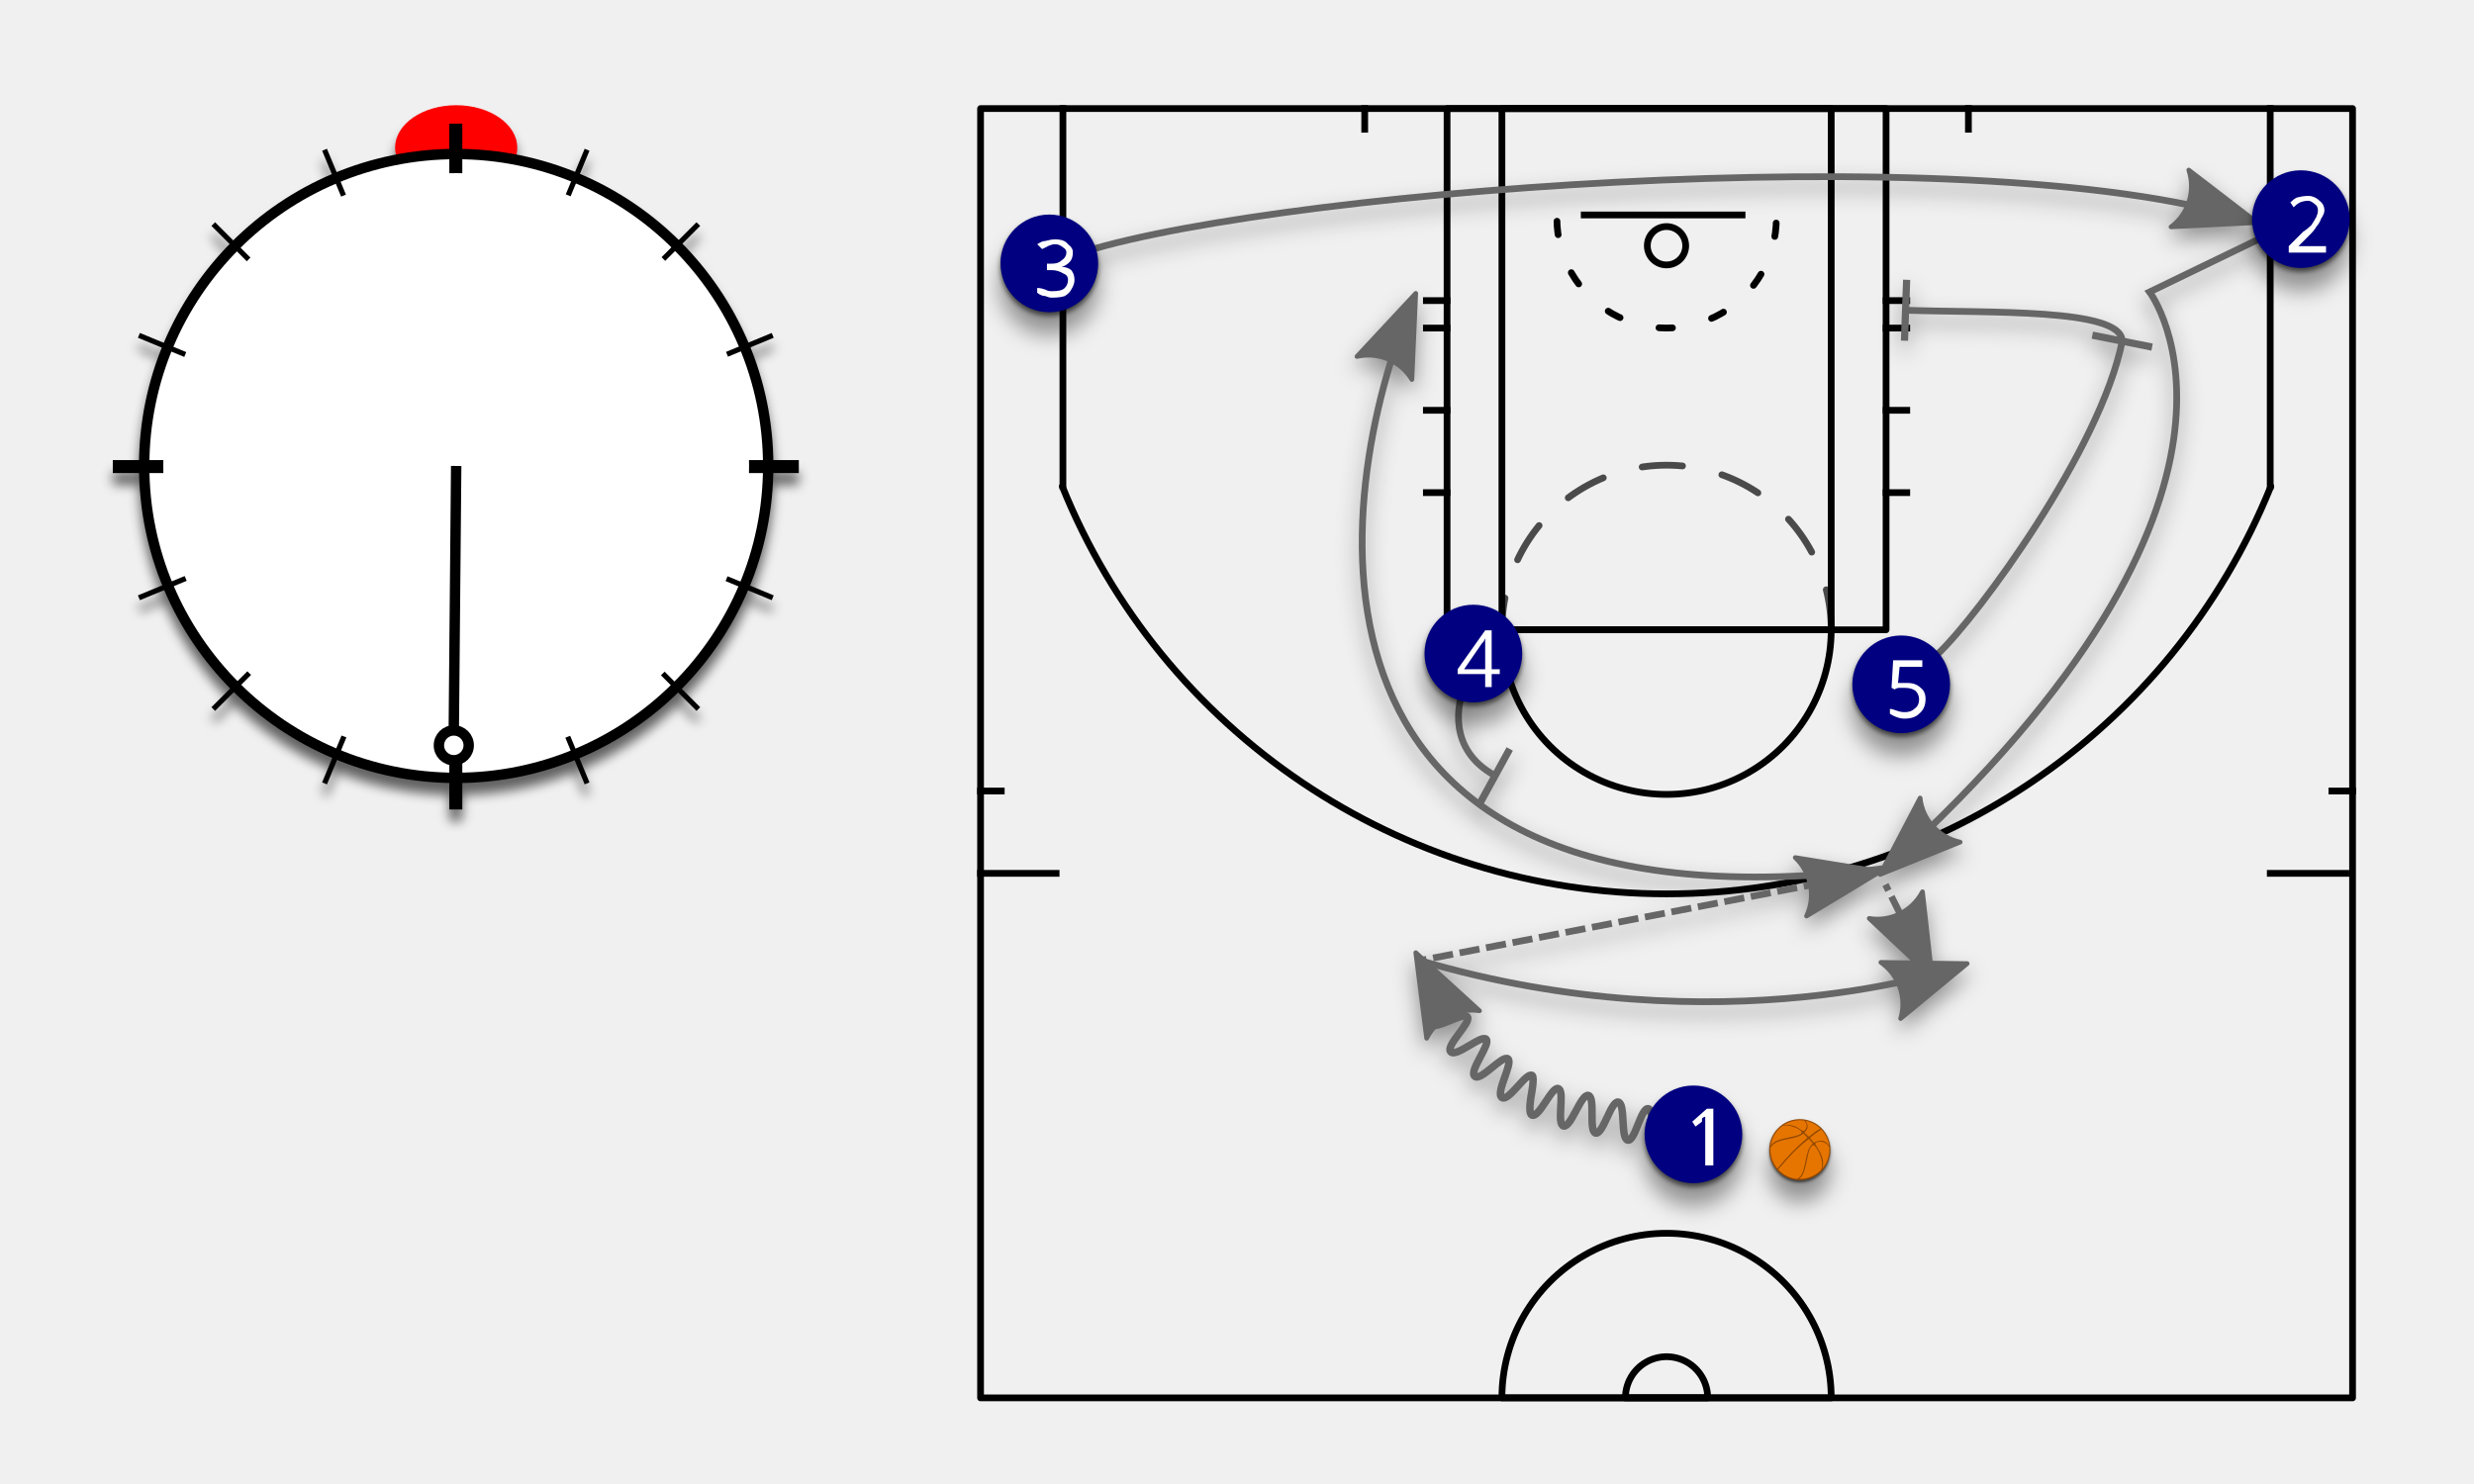
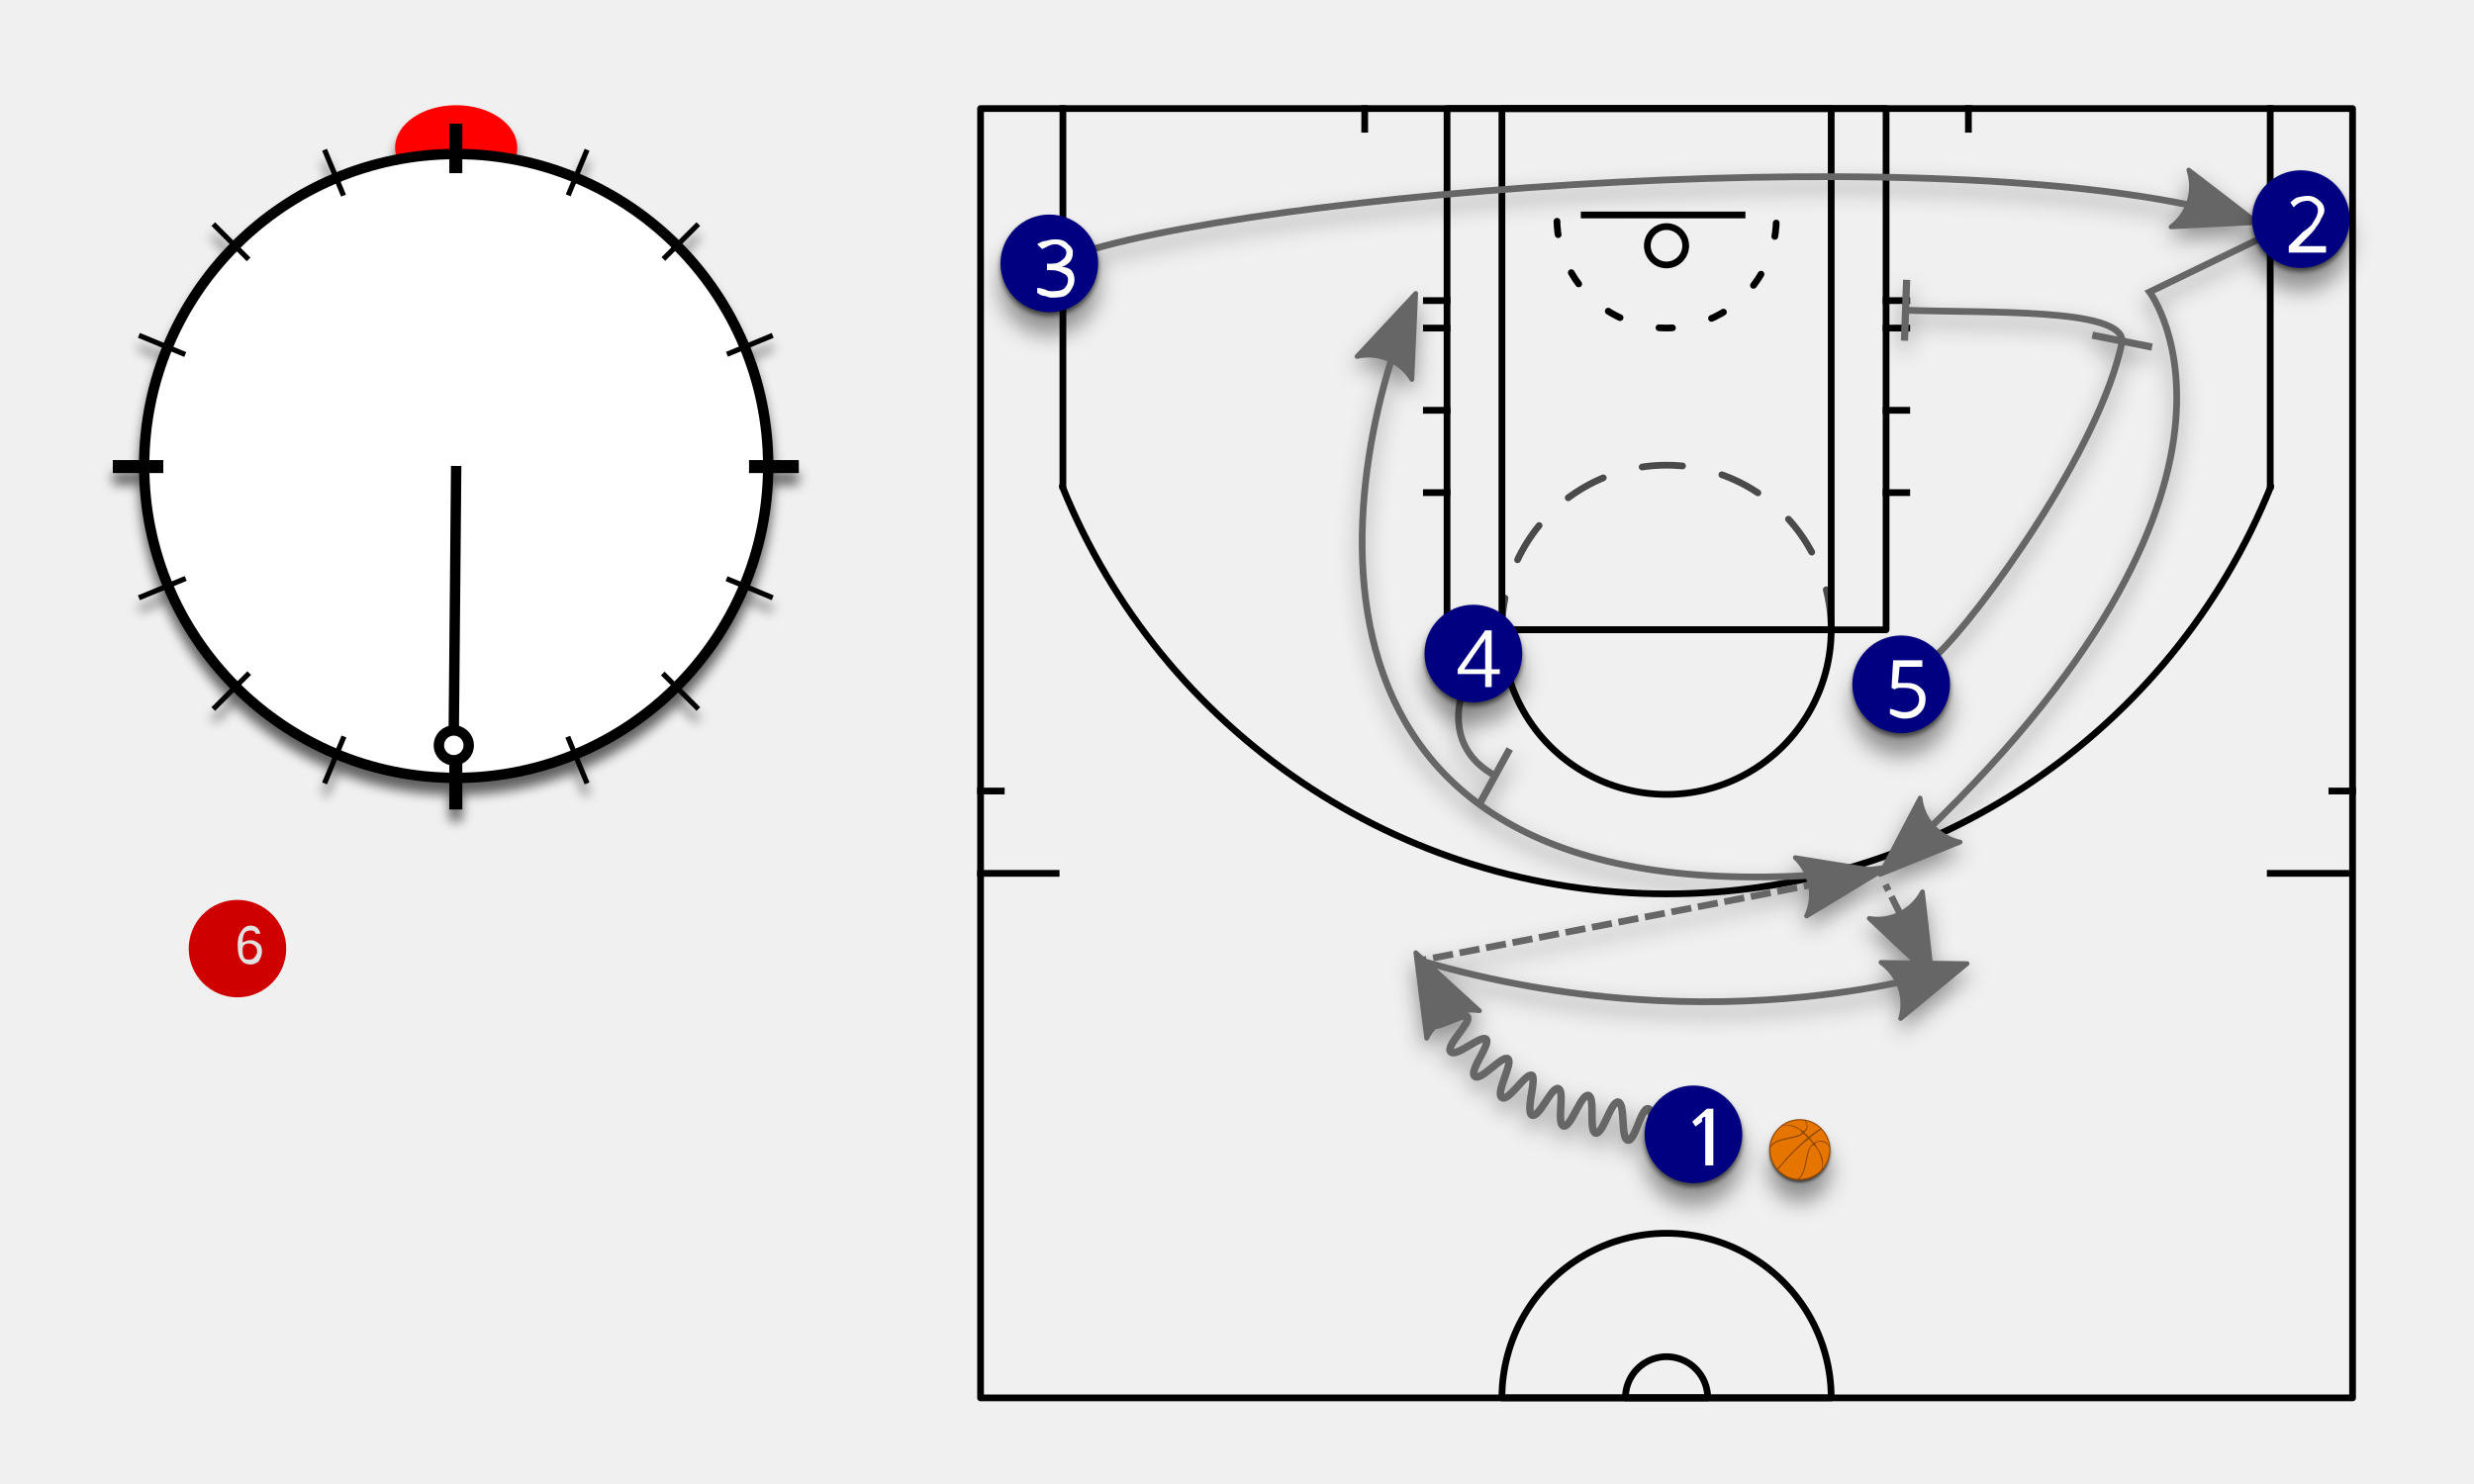
<svg xmlns="http://www.w3.org/2000/svg" width="100mm" height="60mm" viewBox="0 0 100 60" version="1.1" id="svg8">
  <defs id="defs2">
    <marker style="overflow:visible" id="marker4149" refX="0" refY="0" orient="auto">
      <path transform="matrix(-1.1,0,0,-1.1,-1.1,0)" d="M 8.719,4.034 -2.207,0.016 8.719,-4.002 c -1.745,2.372 -1.735,5.617 -6e-7,8.035 z" style="fill:#666666;fill-opacity:1;fill-rule:evenodd;stroke:#666666;stroke-width:0.625;stroke-linejoin:round;stroke-opacity:1" id="path4147" />
    </marker>
    <marker style="overflow:visible" id="marker3759" refX="0" refY="0" orient="auto">
      <path transform="scale(0.8)" style="fill:#666666;fill-opacity:1;fill-rule:evenodd;stroke:#666666;stroke-width:1pt;stroke-opacity:1" d="M 0,5.65 V -5.65" id="path3757" />
    </marker>
    <marker style="overflow:visible" id="StopL" refX="0" refY="0" orient="auto">
      <path transform="scale(0.8)" style="fill:#666666;fill-opacity:1;fill-rule:evenodd;stroke:#666666;stroke-width:1pt;stroke-opacity:1" d="M 0,5.65 V -5.65" id="path1965" />
    </marker>
    <marker orient="auto" refY="0" refX="0" id="DistanceEnd" style="overflow:visible">
      <g id="g2301" style="fill:#000000;fill-opacity:1;stroke:#000000;stroke-opacity:1">
        <path id="path2316" d="M 0,0 H -2" style="fill:#000000;fill-opacity:1;stroke:#000000;stroke-width:1.15;stroke-linecap:square;stroke-opacity:1" />
        <path id="path2312" d="m 0,0 -13,4 4,-4 -4,-4 z" style="fill:#000000;fill-opacity:1;fill-rule:evenodd;stroke:#000000;stroke-opacity:1" />
        <path id="path2314" d="M 0,-4 V 40" style="fill:#000000;fill-opacity:1;stroke:#000000;stroke-width:1;stroke-linecap:square;stroke-opacity:1" />
      </g>
    </marker>
    <marker style="overflow:visible" id="marker3430" refX="0" refY="0" orient="auto">
      <path transform="matrix(-1.1,0,0,-1.1,-1.1,0)" d="M 8.719,4.034 -2.207,0.016 8.719,-4.002 c -1.745,2.372 -1.735,5.617 -6e-7,8.035 z" style="fill:#000000;fill-opacity:1;fill-rule:evenodd;stroke:#000000;stroke-width:0.625;stroke-linejoin:round;stroke-opacity:1" id="path3428" />
    </marker>
    <marker style="overflow:visible" id="marker3326" refX="0" refY="0" orient="auto">
      <path transform="matrix(-1.1,0,0,-1.1,-1.1,0)" d="M 8.719,4.034 -2.207,0.016 8.719,-4.002 c -1.745,2.372 -1.735,5.617 -6e-7,8.035 z" style="fill:#666666;fill-opacity:1;fill-rule:evenodd;stroke:#666666;stroke-width:0.625;stroke-linejoin:round;stroke-opacity:1" id="path3324" />
    </marker>
    <marker style="overflow:visible" id="marker3176" refX="0" refY="0" orient="auto">
      <path transform="matrix(-1.1,0,0,-1.1,-1.1,0)" d="M 8.719,4.034 -2.207,0.016 8.719,-4.002 c -1.745,2.372 -1.735,5.617 -6e-7,8.035 z" style="fill:#666666;fill-opacity:1;fill-rule:evenodd;stroke:#666666;stroke-width:0.625;stroke-linejoin:round;stroke-opacity:1" id="path3174" />
    </marker>
    <marker style="overflow:visible" id="marker3076" refX="0" refY="0" orient="auto">
      <path transform="matrix(-1.1,0,0,-1.1,-1.1,0)" d="M 8.719,4.034 -2.207,0.016 8.719,-4.002 c -1.745,2.372 -1.735,5.617 -6e-7,8.035 z" style="fill:#666666;fill-opacity:1;fill-rule:evenodd;stroke:#666666;stroke-width:0.625;stroke-linejoin:round;stroke-opacity:1" id="path3074" />
    </marker>
    <marker style="overflow:visible" id="marker2972" refX="0" refY="0" orient="auto">
      <path transform="matrix(-1.1,0,0,-1.1,-1.1,0)" d="M 8.719,4.034 -2.207,0.016 8.719,-4.002 c -1.745,2.372 -1.735,5.617 -6e-7,8.035 z" style="fill:#666666;fill-opacity:1;fill-rule:evenodd;stroke:#666666;stroke-width:0.625;stroke-linejoin:round;stroke-opacity:1" id="path2970" />
    </marker>
    <marker style="overflow:visible" id="Arrow2Lstart" refX="0" refY="0" orient="auto">
      <path transform="matrix(1.1,0,0,1.1,1.1,0)" d="M 8.719,4.034 -2.207,0.016 8.719,-4.002 c -1.745,2.372 -1.735,5.617 -6e-7,8.035 z" style="fill:#666666;fill-opacity:1;fill-rule:evenodd;stroke:#666666;stroke-width:0.625;stroke-linejoin:round;stroke-opacity:1" id="path1814" />
    </marker>
    <marker style="overflow:visible" id="Arrow1Lend" refX="0" refY="0" orient="auto">
      <path transform="matrix(-0.8,0,0,-0.8,-10,0)" style="fill:#000000;fill-opacity:1;fill-rule:evenodd;stroke:#000000;stroke-width:1pt;stroke-opacity:1" d="M 0,0 5,-5 -12.5,0 5,5 Z" id="path1799" />
    </marker>
    <marker style="overflow:visible" id="marker2788" refX="0" refY="0" orient="auto">
      <path transform="matrix(-1.1,0,0,-1.1,-1.1,0)" d="M 8.719,4.034 -2.207,0.016 8.719,-4.002 c -1.745,2.372 -1.735,5.617 -6e-7,8.035 z" style="fill:#000000;fill-opacity:1;fill-rule:evenodd;stroke:#000000;stroke-width:0.625;stroke-linejoin:round;stroke-opacity:1" id="path2786" />
    </marker>
    <marker style="overflow:visible" id="marker2742" refX="0" refY="0" orient="auto">
      <path transform="matrix(-1.1,0,0,-1.1,-1.1,0)" d="M 8.719,4.034 -2.207,0.016 8.719,-4.002 c -1.745,2.372 -1.735,5.617 -6e-7,8.035 z" style="fill:#000000;fill-opacity:1;fill-rule:evenodd;stroke:#000000;stroke-width:0.625;stroke-linejoin:round;stroke-opacity:1" id="path2740" />
    </marker>
    <marker style="overflow:visible" id="Arrow1Lstart" refX="0" refY="0" orient="auto">
      <path transform="matrix(0.8,0,0,0.8,10,0)" style="fill:#000000;fill-opacity:1;fill-rule:evenodd;stroke:#000000;stroke-width:1pt;stroke-opacity:1" d="M 0,0 5,-5 -12.5,0 5,5 Z" id="path1796" />
    </marker>
    <marker style="overflow:visible" id="Arrow2Lend" refX="0" refY="0" orient="auto">
      <path transform="matrix(-1.1,0,0,-1.1,-1.1,0)" d="M 8.719,4.034 -2.207,0.016 8.719,-4.002 c -1.745,2.372 -1.735,5.617 -6e-7,8.035 z" style="fill:#666666;fill-opacity:1;fill-rule:evenodd;stroke:#666666;stroke-width:0.625;stroke-linejoin:round;stroke-opacity:1" id="path1817" />
    </marker>
    <marker style="overflow:visible" id="marker3759-5" refX="0" refY="0" orient="auto">
      <path transform="scale(0.8)" style="fill:#666666;fill-opacity:1;fill-rule:evenodd;stroke:#666666;stroke-width:1pt;stroke-opacity:1" d="M 0,5.65 V -5.65" id="path3757-7" />
    </marker>
    <marker style="overflow:visible" id="marker8456" refX="0" refY="0" orient="auto">
      <path transform="scale(0.4)" style="fill:none;fill-opacity:0.75;fill-rule:evenodd;stroke:#000000;stroke-width:1pt;stroke-opacity:1" d="M 0,5.65 V -5.65" id="path8458" />
    </marker>
    <marker style="overflow:visible" id="marker7620" refX="0" refY="0" orient="auto">
      <path transform="scale(0.4)" style="fill:none;fill-opacity:0.75;fill-rule:evenodd;stroke:#000000;stroke-width:1pt;stroke-opacity:1" d="M 0,5.65 V -5.65" id="path7622" />
    </marker>
    <marker orient="auto" refY="0" refX="0" id="StopL-9" style="overflow:visible">
      <path id="path5747" d="M 0,5.65 V -5.65" style="fill:none;fill-opacity:0.75;fill-rule:evenodd;stroke:#000000;stroke-width:1pt;stroke-opacity:1" transform="scale(0.8)" />
    </marker>
    <marker orient="auto" refY="0" refX="0" id="marker5384" style="overflow:visible">
      <path id="path5386" d="M 0,5.65 V -5.65" style="fill:none;fill-opacity:0.75;fill-rule:evenodd;stroke:#000000;stroke-width:1pt;stroke-opacity:1" transform="scale(0.4)" />
    </marker>
    <marker orient="auto" refY="0" refX="0" id="marker33250" style="overflow:visible">
      <path id="path33252" style="fill:#000000;fill-opacity:1;fill-rule:evenodd;stroke:#000000;stroke-width:0.625;stroke-linejoin:round;stroke-opacity:1" d="M 8.719,4.034 -2.207,0.016 8.719,-4.002 c -1.745,2.372 -1.735,5.617 -6e-7,8.035 z" transform="scale(-0.6)" />
    </marker>
    <marker style="overflow:visible" id="marker31575" refX="0" refY="0" orient="auto">
      <path transform="scale(0.8)" style="fill:none;fill-opacity:0.75;fill-rule:evenodd;stroke:#000000;stroke-width:1pt;stroke-opacity:1" d="M 0,5.65 V -5.65" id="path31577" />
    </marker>
    <marker orient="auto" refY="0" refX="0" id="marker27744" style="overflow:visible">
      <path id="path27746" style="fill:#000000;fill-opacity:1;fill-rule:evenodd;stroke:#000000;stroke-width:0.625;stroke-linejoin:round;stroke-opacity:1" d="M 8.719,4.034 -2.207,0.016 8.719,-4.002 c -1.745,2.372 -1.735,5.617 -6e-7,8.035 z" transform="scale(-0.6)" />
    </marker>
    <marker orient="auto" refY="0" refX="0" id="Arrow2Mend" style="overflow:visible">
      <path id="path7263" style="fill-rule:evenodd;stroke-width:0.625;stroke-linejoin:round" d="M 8.719,4.034 -2.207,0.016 8.719,-4.002 c -1.745,2.372 -1.735,5.617 -6e-7,8.035 z" transform="scale(-0.6)" />
    </marker>
    <marker style="overflow:visible" id="marker23432" refX="0" refY="0" orient="auto">
      <path transform="scale(-0.6)" d="M 8.719,4.034 -2.207,0.016 8.719,-4.002 c -1.745,2.372 -1.735,5.617 -6e-7,8.035 z" style="fill:#000000;fill-opacity:1;fill-rule:evenodd;stroke:#000000;stroke-width:0.625;stroke-linejoin:round;stroke-opacity:1" id="path23434" />
    </marker>
    <marker orient="auto" refY="0" refX="0" id="Arrow2Send" style="overflow:visible">
      <path id="path7269" style="fill:#ff0000;fill-opacity:1;fill-rule:evenodd;stroke:#ff0000;stroke-width:0.625;stroke-linejoin:round;stroke-opacity:1" d="M 8.719,4.034 -2.207,0.016 8.719,-4.002 c -1.745,2.372 -1.735,5.617 -6e-7,8.035 z" transform="matrix(-0.3,0,0,-0.3,0.69,0)" />
    </marker>
    <marker orient="auto" refY="0" refX="0" id="marker21498" style="overflow:visible">
      <path id="path21500" style="fill:#ff0000;fill-opacity:1;fill-rule:evenodd;stroke:#ff0000;stroke-width:0.625;stroke-linejoin:round;stroke-opacity:1" d="M 8.719,4.034 -2.207,0.016 8.719,-4.002 c -1.745,2.372 -1.735,5.617 -6e-7,8.035 z" transform="matrix(-1.1,0,0,-1.1,-1.1,0)" />
    </marker>
    <marker orient="auto" refY="0" refX="0" id="marker20856" style="overflow:visible">
      <path id="path20858" style="fill:#ff0000;fill-opacity:1;fill-rule:evenodd;stroke:#ff0000;stroke-width:0.625;stroke-linejoin:round;stroke-opacity:1" d="M 8.719,4.034 -2.207,0.016 8.719,-4.002 c -1.745,2.372 -1.735,5.617 -6e-7,8.035 z" transform="matrix(-1.1,0,0,-1.1,-1.1,0)" />
    </marker>
    <marker style="overflow:visible" id="marker16522" refX="0" refY="0" orient="auto">
      <path transform="scale(0.8)" style="fill:none;fill-opacity:0.75;fill-rule:evenodd;stroke:#000000;stroke-width:1pt;stroke-opacity:0.372" d="M 0,5.65 V -5.65" id="path16524" />
    </marker>
    <marker style="overflow:visible" id="DistanceEnd-5" refX="0" refY="0" orient="auto">
      <g id="g2301-4" style="fill:#ff0000;fill-opacity:1;stroke:#ff0000;stroke-opacity:1">
        <path style="fill:#ff0000;fill-opacity:1;stroke:#ff0000;stroke-width:1.15;stroke-linecap:square;stroke-opacity:1" d="M 0,0 H -2" id="path2316-9" />
        <path style="fill:#ff0000;fill-opacity:1;fill-rule:evenodd;stroke:#ff0000;stroke-opacity:1" d="m 0,0 -13,4 4,-4 -4,-4 z" id="path2312-1" />
        <path style="fill:#ff0000;fill-opacity:1;stroke:#ff0000;stroke-width:1;stroke-linecap:square;stroke-opacity:1" d="M 0,-4 V 40" id="path2314-7" />
      </g>
    </marker>
    <marker style="overflow:visible" id="DistanceStart" refX="0" refY="0" orient="auto">
      <g id="g2300" style="fill:#ff0000;fill-opacity:1;stroke:#ff0000;stroke-opacity:1">
        <path style="fill:#ff0000;fill-opacity:1;stroke:#ff0000;stroke-width:1.15;stroke-linecap:square;stroke-opacity:1" d="M 0,0 H 2" id="path2306" />
        <path style="fill:#ff0000;fill-opacity:1;fill-rule:evenodd;stroke:#ff0000;stroke-opacity:1" d="M 0,0 13,4 9,0 13,-4 Z" id="path2302" />
        <path style="fill:#ff0000;fill-opacity:1;stroke:#ff0000;stroke-width:1;stroke-linecap:square;stroke-opacity:1" d="M 0,-4 V 40" id="path2304" />
      </g>
    </marker>
    <marker orient="auto" refY="0" refX="0" id="marker14566" style="overflow:visible">
      <path id="path14568" style="fill:#ff0000;fill-opacity:1;fill-rule:evenodd;stroke:#ff0000;stroke-width:0.625;stroke-linejoin:round;stroke-opacity:1" d="M 8.719,4.034 -2.207,0.016 8.719,-4.002 c -1.745,2.372 -1.735,5.617 -6e-7,8.035 z" transform="matrix(-1.1,0,0,-1.1,-1.1,0)" />
    </marker>
    <marker orient="auto" refY="0" refX="0" id="marker13396" style="overflow:visible">
      <path id="path13398" style="fill:#ff0000;fill-opacity:1;fill-rule:evenodd;stroke:#ff0000;stroke-width:0.625;stroke-linejoin:round;stroke-opacity:1" d="M 8.719,4.034 -2.207,0.016 8.719,-4.002 c -1.745,2.372 -1.735,5.617 -6e-7,8.035 z" transform="matrix(-1.1,0,0,-1.1,-1.1,0)" />
    </marker>
    <marker style="overflow:visible" id="marker11896" refX="0" refY="0" orient="auto">
      <path transform="matrix(-1.1,0,0,-1.1,-1.1,0)" d="M 8.719,4.034 -2.207,0.016 8.719,-4.002 c -1.745,2.372 -1.735,5.617 -6e-7,8.035 z" style="fill:#ff0000;fill-opacity:1;fill-rule:evenodd;stroke:#ff0000;stroke-width:0.625;stroke-linejoin:round;stroke-opacity:1" id="path11898" />
    </marker>
    <marker style="overflow:visible" id="marker11242" refX="0" refY="0" orient="auto">
      <path transform="matrix(-1.1,0,0,-1.1,-1.1,0)" d="M 8.719,4.034 -2.207,0.016 8.719,-4.002 c -1.745,2.372 -1.735,5.617 -6e-7,8.035 z" style="fill:#ff0000;fill-opacity:1;fill-rule:evenodd;stroke:#ff0000;stroke-width:0.625;stroke-linejoin:round;stroke-opacity:1" id="path11244" />
    </marker>
    <marker style="overflow:visible" id="marker10468" refX="0" refY="0" orient="auto">
      <path transform="matrix(-1.1,0,0,-1.1,-1.1,0)" d="M 8.719,4.034 -2.207,0.016 8.719,-4.002 c -1.745,2.372 -1.735,5.617 -6e-7,8.035 z" style="fill:#ff0000;fill-opacity:1;fill-rule:evenodd;stroke:#ff0000;stroke-width:0.625;stroke-linejoin:round;stroke-opacity:1" id="path10470" />
    </marker>
    <marker orient="auto" refY="0" refX="0" id="marker7512" style="overflow:visible">
      <path id="path7514" d="M 0,0 5,-5 -12.5,0 5,5 Z" style="fill:#ff0000;fill-opacity:1;fill-rule:evenodd;stroke:#ff0000;stroke-width:1pt;stroke-opacity:1" transform="matrix(-0.8,0,0,-0.8,-10,0)" />
    </marker>
    <marker orient="auto" refY="0" refX="0" id="Arrow1Lend-5" style="overflow:visible">
      <path id="path7239" d="M 0,0 5,-5 -12.5,0 5,5 Z" style="fill:#ff0000;fill-opacity:1;fill-rule:evenodd;stroke:#ff0000;stroke-width:1pt;stroke-opacity:1" transform="matrix(-0.8,0,0,-0.8,-10,0)" />
    </marker>
    <filter style="color-interpolation-filters:sRGB;" id="filter2601">
      <feFlood flood-opacity="0.6" flood-color="rgb(0,0,0)" result="flood" id="feFlood2591" />
      <feComposite in="flood" in2="SourceGraphic" operator="in" result="composite1" id="feComposite2593" />
      <feGaussianBlur in="composite1" stdDeviation="0.3" result="blur" id="feGaussianBlur2595" />
      <feOffset dx="0" dy="0.6" result="offset" id="feOffset2597" />
      <feComposite in="SourceGraphic" in2="offset" operator="over" result="composite2" id="feComposite2599" />
    </filter>
    <filter style="color-interpolation-filters:sRGB;" id="filter2988">
      <feFlood flood-opacity="0.6" flood-color="rgb(0,0,0)" result="flood" id="feFlood2978" />
      <feComposite in="flood" in2="SourceGraphic" operator="in" result="composite1" id="feComposite2980" />
      <feGaussianBlur in="composite1" stdDeviation="0.1" result="blur" id="feGaussianBlur2982" />
      <feOffset dx="0" dy="0.1" result="offset" id="feOffset2984" />
      <feComposite in="SourceGraphic" in2="offset" operator="over" result="composite2" id="feComposite2986" />
    </filter>
    <filter style="color-interpolation-filters:sRGB" id="filter3873">
      <feFlood flood-opacity="0.6" flood-color="rgb(0,0,0)" result="flood" id="feFlood3863" />
      <feComposite in="flood" in2="SourceGraphic" operator="in" result="composite1" id="feComposite3865" />
      <feGaussianBlur in="composite1" stdDeviation="0.4" result="blur" id="feGaussianBlur3867" />
      <feOffset dx="0" dy="0.5" result="offset" id="feOffset3869" />
      <feComposite in="SourceGraphic" in2="offset" operator="over" result="composite2" id="feComposite3871" />
    </filter>
    <filter style="color-interpolation-filters:sRGB" id="filter3873-6">
      <feFlood flood-opacity="0.6" flood-color="rgb(0,0,0)" result="flood" id="feFlood3863-5" />
      <feComposite in="flood" in2="SourceGraphic" operator="in" result="composite1" id="feComposite3865-3" />
      <feGaussianBlur in="composite1" stdDeviation="0.4" result="blur" id="feGaussianBlur3867-8" />
      <feOffset dx="0" dy="0.5" result="offset" id="feOffset3869-5" />
      <feComposite in="SourceGraphic" in2="offset" operator="over" result="composite2" id="feComposite3871-1" />
    </filter>
    <filter style="color-interpolation-filters:sRGB;" id="filter4307">
      <feFlood flood-opacity="0.4" flood-color="rgb(0,0,0)" result="flood" id="feFlood4297" />
      <feComposite in="flood" in2="SourceGraphic" operator="in" result="composite1" id="feComposite4299" />
      <feGaussianBlur in="composite1" stdDeviation="0.1" result="blur" id="feGaussianBlur4301" />
      <feOffset dx="0" dy="0.1" result="offset" id="feOffset4303" />
      <feComposite in="SourceGraphic" in2="offset" operator="over" result="composite2" id="feComposite4305" />
    </filter>
    <filter style="color-interpolation-filters:sRGB;" id="filter4456">
      <feFlood flood-opacity="0.4" flood-color="rgb(0,0,0)" result="flood" id="feFlood4446" />
      <feComposite in="flood" in2="SourceGraphic" operator="in" result="composite1" id="feComposite4448" />
      <feGaussianBlur in="composite1" stdDeviation="0.1" result="blur" id="feGaussianBlur4450" />
      <feOffset dx="0" dy="0.2" result="offset" id="feOffset4452" />
      <feComposite in="SourceGraphic" in2="offset" operator="over" result="composite2" id="feComposite4454" />
    </filter>
  </defs>
  <g id="layer1">
    <g id="g2118">
      <g id="g1490" transform="translate(0.9652914,-0.829672)" />
    </g>
  </g>
  <g id="g2037" transform="matrix(4.192058,0,0,4.192058,-4.868175,-2.401276)">
    <g id="clock" transform="matrix(0.1894975,0,0,0.1894975,1.813078,4.532006)" style="filter:url(#filter2601)">
      <ellipse style="fill:#fe0000;fill-opacity:1;stroke:none;stroke-width:0.265;stroke-miterlimit:4;stroke-dasharray:none;stroke-dashoffset:0;stroke-opacity:1" id="path9474" cx="19.772" cy="-13.381" rx="3.107" ry="2.157" />
      <ellipse ry="15.876" rx="15.876" cy="2.822" cx="19.772" id="path7192" style="fill:#ffffff;fill-opacity:1;stroke:#000000;stroke-width:0.529;stroke-miterlimit:4;stroke-dasharray:none;stroke-dashoffset:0;stroke-opacity:1" />
      <path id="path9464" d="M 7.412,15.195 32.094,-9.488" style="fill:none;fill-rule:evenodd;stroke:#000000;stroke-width:0.265;stroke-linecap:butt;stroke-linejoin:miter;stroke-miterlimit:4;stroke-dasharray:none;stroke-opacity:1" />
      <path style="fill:none;fill-rule:evenodd;stroke:#000000;stroke-width:0.661;stroke-linecap:butt;stroke-linejoin:miter;stroke-miterlimit:4;stroke-dasharray:none;stroke-opacity:1" d="M 19.753,-14.599 V 20.306" id="path9458" />
      <path id="path9460" d="M 2.3,2.854 H 37.206" style="fill:none;fill-rule:evenodd;stroke:#000000;stroke-width:0.661;stroke-linecap:butt;stroke-linejoin:miter;stroke-miterlimit:4;stroke-dasharray:none;stroke-opacity:1" />
      <path style="fill:none;fill-rule:evenodd;stroke:#000000;stroke-width:0.265;stroke-linecap:butt;stroke-linejoin:miter;stroke-miterlimit:4;stroke-dasharray:none;stroke-opacity:1" d="M 3.629,9.532 35.878,-3.825" id="path9462" />
      <path id="path9472" d="M 35.878,9.532 3.629,-3.825" style="fill:none;fill-rule:evenodd;stroke:#000000;stroke-width:0.265;stroke-linecap:butt;stroke-linejoin:miter;stroke-miterlimit:4;stroke-dasharray:none;stroke-opacity:1" />
      <path style="fill:none;fill-rule:evenodd;stroke:#000000;stroke-width:0.265;stroke-linecap:butt;stroke-linejoin:miter;stroke-miterlimit:4;stroke-dasharray:none;stroke-opacity:1" d="M 32.094,15.195 7.412,-9.488" id="path9470" />
      <path id="path9468" d="M 26.432,18.978 13.074,-13.271" style="fill:none;fill-rule:evenodd;stroke:#000000;stroke-width:0.265;stroke-linecap:butt;stroke-linejoin:miter;stroke-miterlimit:4;stroke-dasharray:none;stroke-opacity:1" />
      <path style="fill:none;fill-rule:evenodd;stroke:#000000;stroke-width:0.265;stroke-linecap:butt;stroke-linejoin:miter;stroke-miterlimit:4;stroke-dasharray:none;stroke-opacity:1" d="M 13.074,18.978 26.432,-13.271" id="path9466" />
      <ellipse style="fill:#ffffff;fill-opacity:1;stroke:none;stroke-width:0.529;stroke-miterlimit:4;stroke-dasharray:none;stroke-dashoffset:0;stroke-opacity:1" id="ellipse9456" cx="19.772" cy="2.822" rx="14.903" ry="14.903" />
      <g id="hand_clock" transform="matrix(0.2645833,0,0,0.2645833,-1.660116,-29.56641)">
        <path id="path7194" d="m 81.004,122.414 -0.458,50.38" style="fill:none;stroke:#000000;stroke-width:2;stroke-linecap:butt;stroke-linejoin:miter;stroke-miterlimit:4;stroke-dasharray:none;stroke-opacity:1" />
        <circle r="2.866" cy="176.159" cx="80.547" id="path7196" style="fill:none;stroke:#000000;stroke-width:2;stroke-miterlimit:4;stroke-dasharray:none;stroke-dashoffset:0;stroke-opacity:1" />
      </g>
    </g>
    <path style="fill:none;stroke:#000000;stroke-width:0.065;stroke-linecap:round;stroke-linejoin:round;stroke-opacity:1" id="path1837" d="m 18.818,-14.055 a 1.587,1.587 0 0 1 -0.794,1.375 1.587,1.587 0 0 1 -1.587,0 1.587,1.587 0 0 1 -0.794,-1.375 h 1.587 z" transform="scale(1,-1)" />
    <rect style="fill:none;stroke:#000000;stroke-width:0.065;stroke-linecap:round;stroke-linejoin:round;stroke-opacity:1" id="rect1835" width="13.229" height="12.435" x="10.616" y="1.62" />
    <path style="fill:none;stroke:#000000;stroke-width:0.065;stroke-linecap:round;stroke-linejoin:round;stroke-miterlimit:4;stroke-dasharray:none;stroke-opacity:1" id="center" d="m 17.627,-14.055 a 0.397,0.397 0 0 1 -0.198,0.344 0.397,0.397 0 0 1 -0.397,0 0.397,0.397 0 0 1 -0.198,-0.344 h 0.397 z" transform="scale(1,-1)" />
    <path style="fill:none;stroke:#000000;stroke-width:0.065;stroke-linecap:round;stroke-linejoin:round;stroke-opacity:1" id="path1841" d="m 18.818,6.647 a 1.587,1.587 0 0 1 -0.794,1.375 1.587,1.587 0 0 1 -1.587,0 1.587,1.587 0 0 1 -0.794,-1.375 h 1.587 z" />
    <rect style="fill:none;stroke:#000000;stroke-width:0.065;stroke-linecap:round;stroke-linejoin:round;stroke-miterlimit:4;stroke-dasharray:none;stroke-opacity:1" id="rect1843" width="4.233" height="5.027" x="15.114" y="1.62" />
    <rect style="fill:none;stroke:#000000;stroke-width:0.065;stroke-linecap:round;stroke-linejoin:round;stroke-miterlimit:4;stroke-dasharray:none;stroke-opacity:1" id="rect1845" width="3.175" height="5.027" x="15.643" y="1.62" />
    <path style="opacity:0.691;fill:none;stroke:#000000;stroke-width:0.065;stroke-linecap:round;stroke-linejoin:round;stroke-miterlimit:4;stroke-dasharray:0.39, 0.39;stroke-dashoffset:0;stroke-opacity:1" id="path1847" d="m 18.818,-6.647 a 1.587,1.587 0 0 1 -0.794,1.375 1.587,1.587 0 0 1 -1.587,0 1.587,1.587 0 0 1 -0.794,-1.375 h 1.587 z" transform="scale(1,-1)" />
    <path style="fill:none;stroke:#000000;stroke-width:0.065;stroke-linecap:round;stroke-linejoin:round;stroke-opacity:1" id="path1849" d="M 23.057,5.264 A 6.284,6.284 0 0 1 17.23,9.194 6.284,6.284 0 0 1 11.404,5.264" />
    <path style="fill:none;stroke:#000000;stroke-width:0.065;stroke-linecap:butt;stroke-linejoin:miter;stroke-miterlimit:4;stroke-dasharray:none;stroke-opacity:1" d="M 11.41,5.292 V 1.587" id="path1851" />
    <path style="fill:none;stroke:#000000;stroke-width:0.065;stroke-linecap:butt;stroke-linejoin:miter;stroke-miterlimit:4;stroke-dasharray:none;stroke-opacity:1" d="M 23.051,5.292 V 1.587" id="path1853" />
    <path style="fill:none;stroke:#000000;stroke-width:0.065;stroke-linecap:butt;stroke-linejoin:miter;stroke-miterlimit:4;stroke-dasharray:none;stroke-opacity:1" d="m 16.404,2.646 h 1.587" id="path1855" />
    <path style="fill:none;fill-opacity:1;stroke:#000000;stroke-width:0.065;stroke-linecap:round;stroke-linejoin:round;stroke-miterlimit:4;stroke-dasharray:0.13, 0.39;stroke-dashoffset:0.474;stroke-opacity:1" id="path1861" d="m 18.289,2.678 a 1.058,1.058 0 0 1 -0.529,0.917 1.058,1.058 0 0 1 -1.058,0 1.058,1.058 0 0 1 -0.529,-0.917" />
    <circle style="fill:none;stroke:#000000;stroke-width:0.065;stroke-linecap:round;stroke-linejoin:round;stroke-miterlimit:4;stroke-dasharray:none;stroke-opacity:1" id="basket" transform="scale(1,-1)" cx="17.23" cy="-2.943" r="0.185" />
    <path style="fill:none;stroke:#000000;stroke-width:0.065;stroke-linecap:butt;stroke-linejoin:miter;stroke-miterlimit:4;stroke-dasharray:none;stroke-opacity:1" d="m 10.583,8.996 h 0.794" id="path1863" />
    <path style="fill:none;stroke:#000000;stroke-width:0.065;stroke-linecap:butt;stroke-linejoin:miter;stroke-miterlimit:4;stroke-dasharray:none;stroke-opacity:1" d="m 23.019,8.996 h 0.794" id="path1865" />
    <path style="fill:none;stroke:#000000;stroke-width:0.065;stroke-linecap:butt;stroke-linejoin:miter;stroke-miterlimit:4;stroke-dasharray:none;stroke-opacity:1" d="m 10.583,8.202 h 0.265" id="path1867" />
    <path style="fill:none;stroke:#000000;stroke-width:0.065;stroke-linecap:butt;stroke-linejoin:miter;stroke-miterlimit:4;stroke-dasharray:none;stroke-opacity:1" d="M 20.141,1.852 V 1.587" id="path1869" />
    <path style="fill:none;stroke:#000000;stroke-width:0.065;stroke-linecap:butt;stroke-linejoin:miter;stroke-miterlimit:4;stroke-dasharray:none;stroke-opacity:1" d="M 23.878,8.202 H 23.613" id="path1871" />
    <path style="fill:none;stroke:#000000;stroke-width:0.065;stroke-linecap:butt;stroke-linejoin:miter;stroke-miterlimit:4;stroke-dasharray:none;stroke-opacity:1" d="M 14.32,1.852 V 1.587" id="path1877" />
    <path style="fill:none;stroke:#000000;stroke-width:0.065;stroke-linecap:butt;stroke-linejoin:miter;stroke-miterlimit:4;stroke-dasharray:none;stroke-opacity:1" d="M 19.579,3.472 H 19.315" id="path1879" />
    <path style="fill:none;stroke:#000000;stroke-width:0.065;stroke-linecap:butt;stroke-linejoin:miter;stroke-miterlimit:4;stroke-dasharray:none;stroke-opacity:1" d="M 15.146,3.472 H 14.882" id="path1881" />
    <path style="fill:none;stroke:#000000;stroke-width:0.065;stroke-linecap:butt;stroke-linejoin:miter;stroke-miterlimit:4;stroke-dasharray:none;stroke-opacity:1" d="M 15.146,3.737 H 14.882" id="path1883" />
    <path style="fill:none;stroke:#000000;stroke-width:0.065;stroke-linecap:butt;stroke-linejoin:miter;stroke-miterlimit:4;stroke-dasharray:none;stroke-opacity:1" d="M 19.579,3.737 H 19.315" id="path1885" />
    <path style="fill:none;stroke:#000000;stroke-width:0.065;stroke-linecap:butt;stroke-linejoin:miter;stroke-miterlimit:4;stroke-dasharray:none;stroke-opacity:1" d="M 19.579,4.53 H 19.315" id="path1887" />
    <path style="fill:none;stroke:#000000;stroke-width:0.065;stroke-linecap:butt;stroke-linejoin:miter;stroke-miterlimit:4;stroke-dasharray:none;stroke-opacity:1" d="M 19.579,5.324 H 19.315" id="path1889" />
    <path style="fill:none;stroke:#000000;stroke-width:0.065;stroke-linecap:butt;stroke-linejoin:miter;stroke-miterlimit:4;stroke-dasharray:none;stroke-opacity:1" d="M 15.146,4.53 H 14.882" id="path1891" />
    <path style="fill:none;stroke:#000000;stroke-width:0.065;stroke-linecap:butt;stroke-linejoin:miter;stroke-miterlimit:4;stroke-dasharray:none;stroke-opacity:1" d="M 15.146,5.324 H 14.882" id="path1893" />
    <g id="g4163" style="fill:none;fill-opacity:1;stroke:#666666;stroke-opacity:1;filter:url(#filter4307)">
      <path style="fill:none;fill-opacity:1;stroke:#666666;stroke-width:0.072;stroke-linecap:butt;stroke-linejoin:miter;stroke-miterlimit:4;stroke-dasharray:none;stroke-dashoffset:0;stroke-opacity:1" d="m 15.051,10.292 c 0,0 -0.123,0.123 -0.1,0.158 0.042,0.066 0.319,-0.122 0.359,-0.069 0.039,0.054 -0.212,0.276 -0.161,0.335 0.051,0.06 0.296,-0.168 0.342,-0.12 0.046,0.048 -0.169,0.305 -0.11,0.357 0.058,0.052 0.267,-0.209 0.32,-0.168 0.052,0.041 -0.123,0.329 -0.058,0.373 0.065,0.044 0.233,-0.247 0.291,-0.213 0.026,0.016 -0.008,0.189 -0.008,0.189 -10e-7,10e-7 -0.033,0.174 0.005,0.193 0.07,0.035 0.194,-0.281 0.256,-0.255 0.003,0.001 0.005,0.003 0.008,0.006 0,0 0,0 0,0 0.051,0.041 -0.026,0.34 0.043,0.355 0.071,0.016 0.167,-0.31 0.238,-0.295 0.071,0.016 7.58e-4,0.347 0.071,0.363 0.071,0.016 0.148,-0.314 0.218,-0.299 0.071,0.016 0.02,0.351 0.091,0.367 0.071,0.016 0.128,-0.318 0.199,-0.303 0.031,0.007 0.049,0.155 0.052,0.181 0,0 0,0 0,0 0,0 0,0 0,0 0,0 0,0 0,0 0,0 0,0 0,0 0,0 0,0 0,0 0,0 0,0 0,0 0,0 0,0 0,0 0,0 0,0 0,0 0,0 0,0 0,0 0,0 0,0 0,0 0,0 0,0 0,0 0,0 0,0 0,0 0,0 0,0 0,0 0,0 0,0 0,0 0,0 0,0 0,0 0,0 0,0 0,0 0,0 0,0 0,0 0,0 0,0 0,0 0,0 0,0 0,0 0,0 0,0 0,0 0,0 0,0 0,0 0,0 0,0 0,0 0,0 0,0 0,0 0,0 0,0 0,0 0,0 0,0 0,0 0,0 0,0 0,0 0,0 0,0 0,0 0,0 0,0 0,0 0,0 0,0 0,0 0,0 0,0 0,0 0,0 0,0 0,0 0,0 0,0 0,0 0,0 0,0 0,0 0,0 0,0 0,0 0,0 0,0 0,0 0,0 0,0 0,0 0,0 0,0 0,0 0,0 0,0 0,0 0,0 0,0 0,0 0,0 0,0 0,0 0,0 0,0 0,0 0,0 0,0 0,0 0,0 0,0 0,0 0,0 0,0 0,0 0,0 0,0 0,0 0,0 0,0 0,0 0,0 0,0 0,0 0,0 0,0 0,0 0,0 0,1e-6 0,1e-6 0,0 0,0 0,0 0,0 0,0 0,0 0,0 0,0 0,0 0,0 0,0 0,0 0,0 0,0 0,0 0,0 0,0 0,0 0,0 0,0 0,0 0,0 0,0 0,0 0,0 0,0 0,0 0,0 0,0 0,0 2.7e-5,0.004 2.9e-5,0.004 2.9e-5,0.004" id="curly" />
      <path style="fill:none;fill-opacity:1;stroke:#666666;stroke-width:0.065;stroke-linecap:butt;stroke-linejoin:miter;stroke-miterlimit:4;stroke-dasharray:none;stroke-opacity:1;marker-end:url(#Arrow2Lend)" d="m 14.853,9.837 c 2.92,0.859 5.195,0.059 5.195,0.059" id="path1_2" />
      <path style="fill:none;fill-opacity:1;stroke:#666666;stroke-width:0.065;stroke-linecap:butt;stroke-linejoin:bevel;stroke-miterlimit:4;stroke-dasharray:0, 0.716;stroke-dashoffset:0.651;stroke-opacity:1;marker-start:url(#Arrow2Lstart)" d="m 14.853,9.837 c 0.746,1.437 2.254,1.632 2.254,1.632" id="path1_1" />
      <path style="fill:none;fill-opacity:1;stroke:#666666;stroke-width:0.065;stroke-linecap:butt;stroke-linejoin:miter;stroke-miterlimit:4;stroke-dasharray:0.195, 0.065;stroke-dashoffset:0.651;stroke-opacity:1;marker-end:url(#marker2972)" d="M 14.853,9.837 19.208,8.995" id="shot1" />
      <path style="fill:none;fill-opacity:1;stroke:#666666;stroke-width:0.065;stroke-linecap:butt;stroke-linejoin:miter;stroke-miterlimit:4;stroke-dasharray:0.195, 0.065;stroke-dashoffset:0.651;stroke-opacity:1;marker-end:url(#marker3076)" d="M 19.341,9.104 19.751,9.924" id="shot2" />
      <path style="fill:none;fill-opacity:1;stroke:#666666;stroke-width:0.065;stroke-linecap:butt;stroke-linejoin:miter;stroke-miterlimit:4;stroke-dasharray:none;stroke-dashoffset:0.651;stroke-opacity:1;marker-end:url(#marker3176)" d="m 23.065,2.819 -1.177,0.57 c 0,0 1.464,1.932 -2.535,5.559" id="path2_1" />
      <path style="fill:none;fill-opacity:1;stroke:#666666;stroke-width:0.065;stroke-linecap:butt;stroke-linejoin:miter;stroke-miterlimit:4;stroke-dasharray:none;stroke-opacity:1;marker-end:url(#marker3326)" d="M 11.453,3.056 C 13.085,2.445 20.141,1.852 22.843,2.695" id="path3_1" />
      <path style="fill:none;fill-opacity:1;stroke:#666666;stroke-width:0.065;stroke-linecap:butt;stroke-linejoin:miter;stroke-miterlimit:4;stroke-dasharray:none;stroke-opacity:1;marker-end:url(#StopL)" d="m 19.842,6.884 c 0.391,-0.367 1.574,-1.979 1.782,-3.021" id="path5_1" />
      <path style="fill:none;fill-opacity:1;stroke:#666666;stroke-width:0.065;stroke-linecap:butt;stroke-linejoin:miter;stroke-miterlimit:4;stroke-dasharray:none;stroke-opacity:1;marker-end:url(#marker3759)" d="M 21.623,3.863 C 21.622,3.542 20.328,3.593 19.535,3.565" id="path5_2" />
      <path style="fill:none;fill-opacity:1;stroke:#666666;stroke-width:0.065;stroke-linecap:butt;stroke-linejoin:miter;stroke-miterlimit:4;stroke-dasharray:none;stroke-opacity:1;marker-end:url(#marker3759-5)" d="m 15.279,7.199 c -0.06,0.15 -0.167,0.6 0.298,0.855" id="path4_1" />
      <path style="fill:none;fill-opacity:1;stroke:#666666;stroke-width:0.065;stroke-linecap:butt;stroke-linejoin:miter;stroke-miterlimit:4;stroke-dasharray:none;stroke-opacity:1;marker-end:url(#marker4149)" d="m 19.353,8.947 c -5.94,0.741 -5.359,-3.592 -4.573,-5.465" id="path2_2" />
    </g>
    <g id="g4372" style="filter:url(#filter4456)">
      <g id="ball">
        <circle style="fill:#924800;fill-opacity:1;stroke-width:0.065;stroke-linecap:round;stroke-linejoin:round;filter:url(#filter3873-6)" id="path3573-2" cx="71.049" cy="93.443" r="7" transform="matrix(0.0421106,0,0,0.0421106,15.52346,7.726318)" />
        <g transform="matrix(4.4334544e-5,0,0,-4.4334544e-5,18.23225,11.94284)" fill="#000000" stroke="none" id="g1453" style="fill:#e67500;fill-opacity:1">
          <path d="m 6095,12754 c -655,-42 -1166,-139 -1744,-331 -444,-147 -985,-405 -1366,-651 -91,-58 -93,-58 95,-37 191,22 650,30 840,16 641,-48 1163,-190 1735,-471 249,-123 479,-261 885,-532 191,-127 360,-232 430,-266 108,-53 119,-57 190,-57 73,0 77,1 154,50 44,28 127,95 184,149 187,180 303,388 358,646 25,118 26,372 1,490 -64,304 -227,611 -469,883 l -43,48 -115,15 c -247,32 -448,45 -755,48 -176,2 -347,2 -380,0 z" id="path1437" style="fill:#e67500;fill-opacity:1" />
          <path d="m 7630,12635 c 0,-3 22,-38 48,-78 208,-310 348,-642 393,-932 18,-113 15,-322 -5,-434 -58,-326 -246,-648 -586,-1003 -61,-65 -110,-121 -108,-126 2,-6 858,-808 944,-884 21,-18 23,-17 300,204 1091,868 1493,1147 2067,1435 103,52 187,100 187,107 0,22 -213,221 -410,382 -811,665 -1775,1123 -2797,1329 -18,4 -33,4 -33,0 z" id="path1439" style="fill:#e67500;fill-opacity:1" />
          <path d="m 3110,11619 c -159,-15 -255,-30 -365,-56 -107,-25 -113,-28 -210,-102 C 1215,10462 324,8969 75,7341 46,7147 37,7058 50,7085 c 5,11 24,59 43,106 207,523 788,945 1767,1283 536,186 1045,312 2333,581 1168,243 1541,338 1917,487 315,125 532,269 623,415 32,51 67,152 67,194 0,121 -278,400 -595,597 -605,374 -1369,670 -2073,801 -376,71 -751,96 -1022,70 z" id="path1441" style="fill:#e67500;fill-opacity:1" />
          <path d="m 10870,10627 c -751,-483 -1593,-1102 -2163,-1591 -83,-71 -126,-114 -122,-124 10,-28 820,-1041 833,-1041 7,-1 70,28 141,63 409,206 826,336 1199,377 142,15 423,7 552,-16 531,-95 970,-413 1349,-980 61,-92 91,-130 87,-110 -3,17 -13,77 -21,135 -89,612 -291,1250 -580,1835 -205,416 -414,752 -684,1100 -152,196 -387,465 -406,465 -5,-1 -89,-51 -185,-113 z" id="path1443" style="fill:#e67500;fill-opacity:1" />
          <path d="M 7155,9859 C 7141,9837 6940,9683 6835,9615 6436,9354 5927,9150 5225,8970 4910,8889 4640,8830 3919,8685 2873,8474 2479,8380 2025,8233 1053,7918 431,7481 78,6865 17,6759 15,6753 8,6665 -2,6524 -1,6231 10,6029 71,4941 388,3925 957,3002 c 183,-297 536,-769 565,-756 7,3 101,114 208,247 1837,2275 3838,4331 6063,6227 152,129 276,240 277,245 0,7 -897,903 -907,905 -1,0 -5,-5 -8,-11 z" id="path1445" style="fill:#e67500;fill-opacity:1" />
          <path d="M 8124,8517 C 6256,7104 4445,5311 2194,2645 c -417,-495 -504,-599 -504,-606 0,-4 78,-85 172,-181 C 2856,860 4135,219 5510,31 c 277,-38 246,-39 363,18 317,156 594,420 823,784 200,317 417,846 554,1352 99,363 186,742 290,1255 11,52 60,295 109,540 211,1043 307,1438 476,1955 36,109 143,393 187,495 233,534 515,930 853,1195 28,22 52,40 54,42 6,4 -830,1028 -842,1030 -7,2 -120,-79 -253,-180 z" id="path1447" style="fill:#e67500;fill-opacity:1" />
          <path d="m 10580,8093 c -19,-2 -83,-13 -142,-23 -283,-53 -506,-170 -647,-340 -61,-73 -65,-106 -25,-208 44,-111 82,-175 373,-632 216,-338 352,-562 476,-780 700,-1233 956,-2343 779,-3380 -25,-145 -80,-377 -108,-457 -8,-24 -12,-43 -8,-42 9,0 179,214 274,344 668,913 1073,1937 1203,3040 40,347 55,771 36,1069 l -12,189 -41,81 c -308,614 -942,1039 -1688,1132 -102,13 -377,17 -470,7 z" id="path1449" style="fill:#e67500;fill-opacity:1" />
          <path d="M 9255,7311 C 8893,7180 8607,6749 8375,5985 8251,5575 8159,5187 7960,4225 7717,3051 7618,2629 7469,2130 7255,1411 7002,857 6713,472 6611,336 6449,164 6335,72 l -80,-65 305,6 c 954,18 1859,245 2725,682 576,291 1051,627 1537,1086 144,137 147,141 198,245 95,194 158,419 196,694 22,153 25,572 6,760 -58,575 -219,1194 -472,1820 -324,800 -764,1531 -1138,1891 -108,105 -111,107 -180,123 -89,20 -115,20 -177,-3 z" id="path1451" style="fill:#e67500;fill-opacity:1" />
        </g>
      </g>
      <g id="player4" transform="translate(5.53631,1.808528)">
        <circle style="fill:#000080;stroke-width:0.065;stroke-linecap:round;stroke-linejoin:round;filter:url(#filter3873)" id="path3573" cx="72.949" cy="78.241" transform="matrix(0.06727904,0,0,0.06727904,4.923612,-0.1962575)" r="7" />
        <text xml:space="preserve" style="font-size:0.762px;line-height:1.25;font-family:Arial;-inkscape-font-specification:Arial;stroke-width:0.019" x="9.665" y="5.388" id="text3915">
          <tspan id="tspan3913" x="9.665" y="5.388" style="font-style:normal;font-variant:normal;font-weight:normal;font-stretch:normal;font-family:'NBA Mavericks';-inkscape-font-specification:'NBA Mavericks';fill:#ffffff;fill-opacity:1;stroke-width:0.019">4</tspan>
        </text>
      </g>
      <g id="player5" transform="translate(9.66141,2.105291)">
        <circle style="fill:#000080;stroke-width:0.065;stroke-linecap:round;stroke-linejoin:round;filter:url(#filter3873)" id="circle4309" cx="72.949" cy="78.241" transform="matrix(0.06727904,0,0,0.06727904,4.923612,-0.1962575)" r="7" />
        <text xml:space="preserve" style="font-size:0.762px;line-height:1.25;font-family:Arial;-inkscape-font-specification:Arial;stroke-width:0.019" x="9.674" y="5.379" id="text4313">
          <tspan id="tspan4311" x="9.674" y="5.379" style="font-style:normal;font-variant:normal;font-weight:normal;font-stretch:normal;font-family:'NBA Mavericks';-inkscape-font-specification:'NBA Mavericks';fill:#ffffff;fill-opacity:1;stroke-width:0.019">5</tspan>
        </text>
      </g>
      <g id="player3" transform="translate(1.447466,-1.954554)">
        <circle style="fill:#000080;stroke-width:0.065;stroke-linecap:round;stroke-linejoin:round;filter:url(#filter3873)" id="circle4317" cx="72.949" cy="78.241" transform="matrix(0.06727904,0,0,0.06727904,4.923612,-0.1962575)" r="7" />
        <text xml:space="preserve" style="font-size:0.762px;line-height:1.25;font-family:Arial;-inkscape-font-specification:Arial;stroke-width:0.019" x="9.684" y="5.386" id="text4321">
          <tspan id="tspan4319" x="9.684" y="5.386" style="font-style:normal;font-variant:normal;font-weight:normal;font-stretch:normal;font-family:'NBA Mavericks';-inkscape-font-specification:'NBA Mavericks';fill:#ffffff;fill-opacity:1;stroke-width:0.019">3</tspan>
        </text>
      </g>
      <g id="player1" transform="translate(7.658021,6.445682)">
        <circle style="fill:#000080;stroke-width:0.065;stroke-linecap:round;stroke-linejoin:round;filter:url(#filter3873)" id="circle4325" cx="72.949" cy="78.241" transform="matrix(0.06727904,0,0,0.06727904,4.923612,-0.1962575)" r="7" />
        <text xml:space="preserve" style="font-size:0.762px;line-height:1.25;font-family:Arial;-inkscape-font-specification:Arial;stroke-width:0.019" x="9.741" y="5.371" id="text4329">
          <tspan id="tspan4327" x="9.741" y="5.371" style="font-style:normal;font-variant:normal;font-weight:normal;font-stretch:normal;font-family:'NBA Mavericks';-inkscape-font-specification:'NBA Mavericks';fill:#ffffff;fill-opacity:1;stroke-width:0.019">1</tspan>
        </text>
      </g>
      <g id="player2" transform="translate(13.51485,-2.381407)">
        <circle style="fill:#000080;stroke-width:0.065;stroke-linecap:round;stroke-linejoin:round;filter:url(#filter3873)" id="circle4333" cx="72.949" cy="78.241" transform="matrix(0.06727904,0,0,0.06727904,4.923612,-0.1962575)" r="7" />
        <text xml:space="preserve" style="font-size:0.762px;line-height:1.25;font-family:Arial;-inkscape-font-specification:Arial;stroke-width:0.019" x="9.685" y="5.388" id="text4337">
          <tspan id="tspan4335" x="9.685" y="5.388" style="font-style:normal;font-variant:normal;font-weight:normal;font-stretch:normal;font-family:'NBA Mavericks';-inkscape-font-specification:'NBA Mavericks';fill:#ffffff;fill-opacity:1;stroke-width:0.019">2</tspan>
        </text>
      </g>
    </g>
+     <g id="player6">
+       <circle style="fill:#ce0000;stroke-width:0.016;stroke-linecap:round;stroke-linejoin:round" id="path1303" cx="3.451" cy="9.722" r="0.47" />
+       <text xml:space="preserve" style="font-size:2.525px;line-height:1.25;font-family:Arial;-inkscape-font-specification:Arial;stroke-width:0.063" x="3.421" y="9.858" id="text1339">
+         <tspan id="tspan1337" x="3.421" y="9.858" style="font-size:0.505px;fill:#e1e1e1;fill-opacity:1;stroke-width:0.063">6</tspan>
+       </text>
+     </g>
  </g>
</svg>
